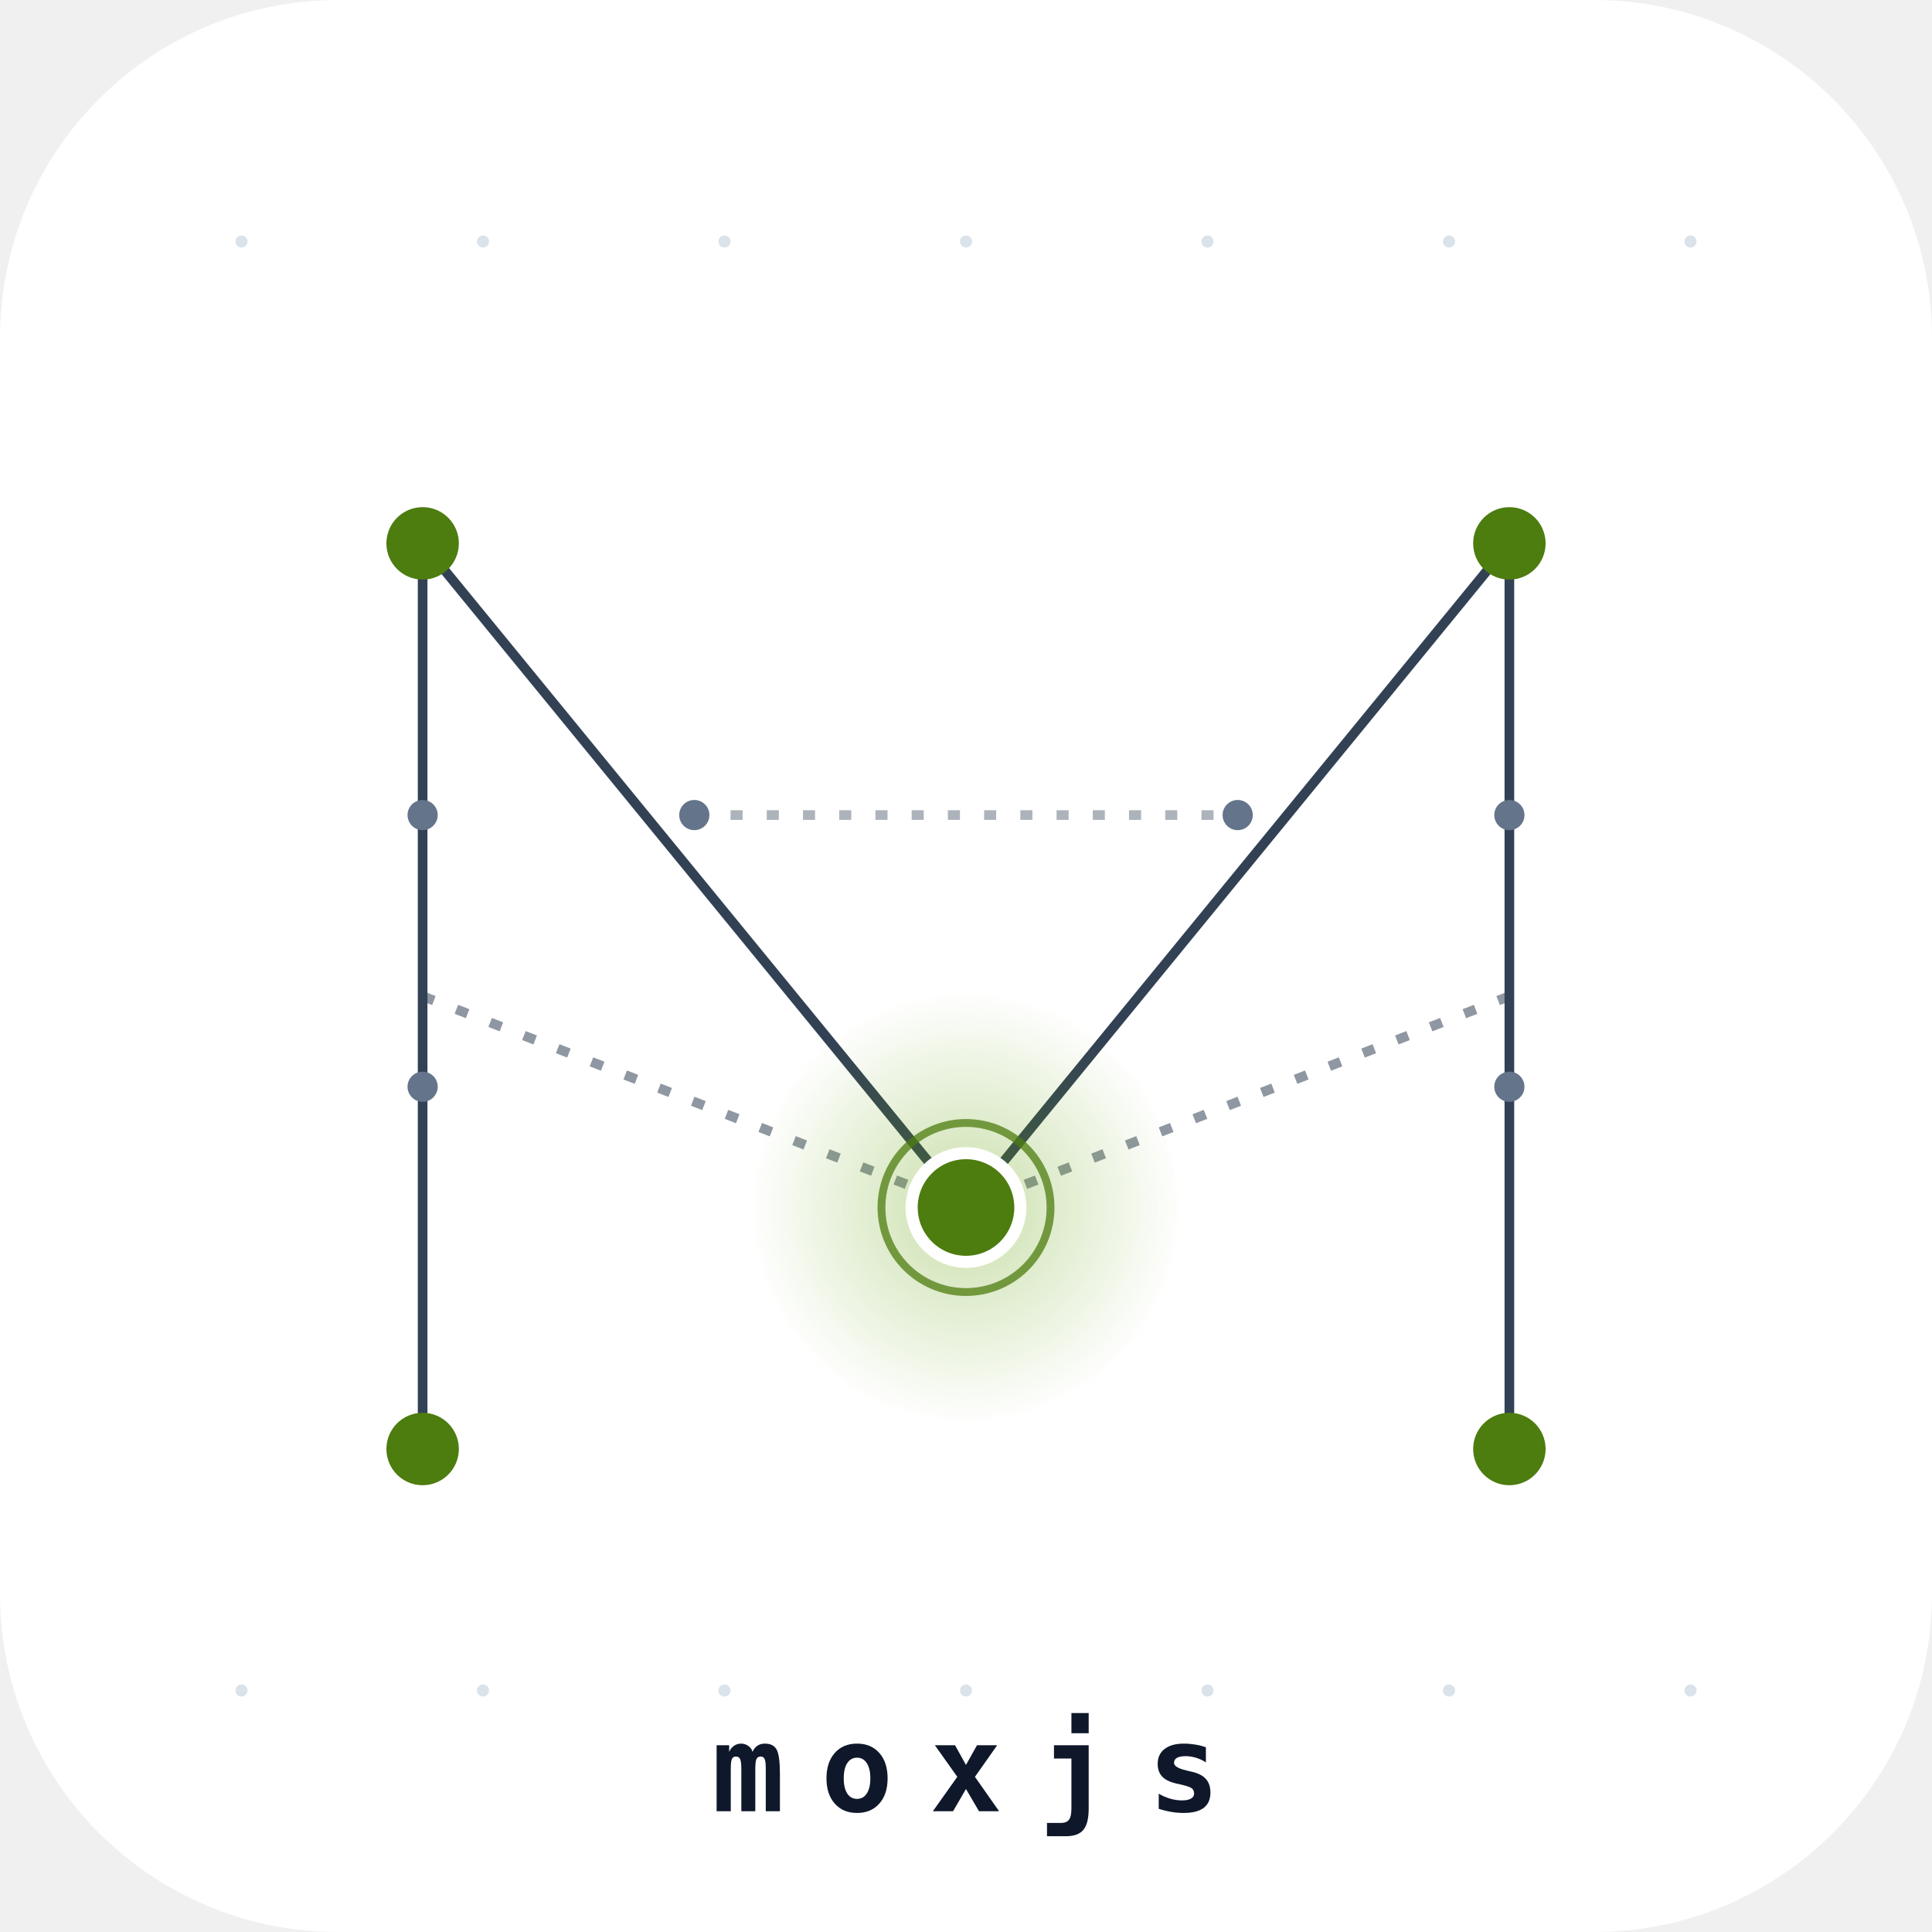
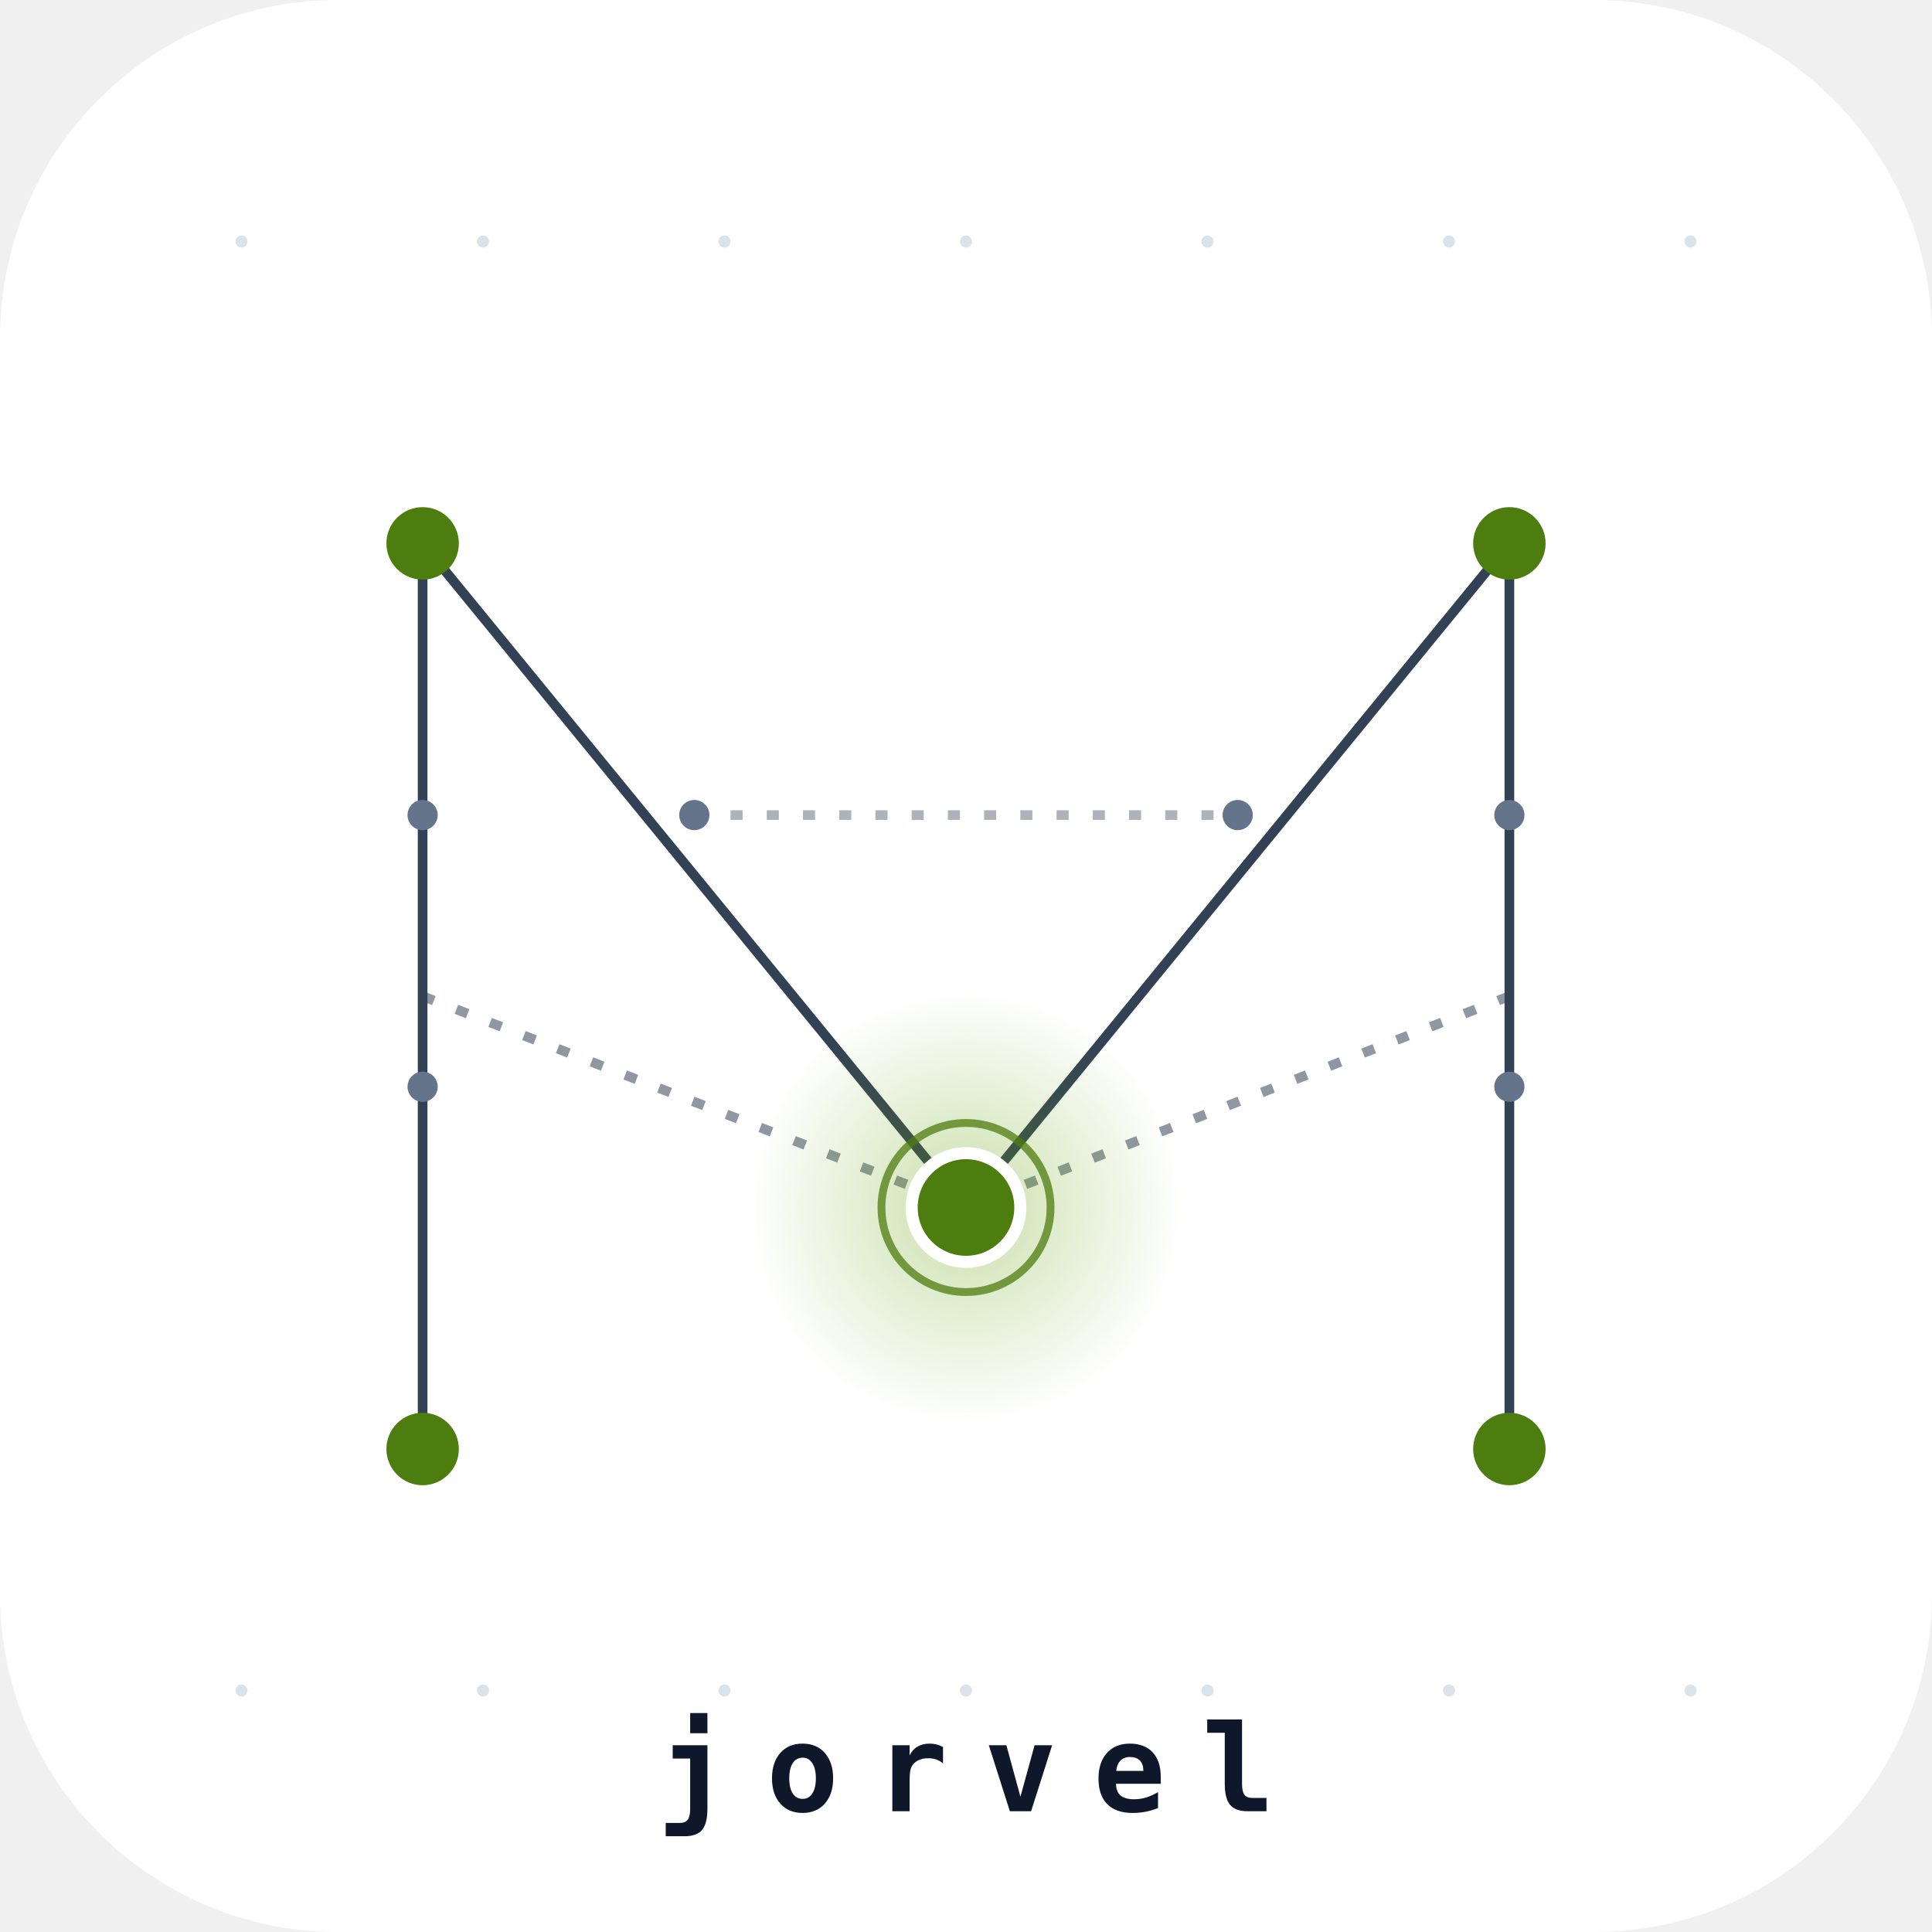
<svg xmlns="http://www.w3.org/2000/svg" viewBox="0 0 320 320" width="320" height="320">
  <defs>
    <radialGradient id="hubGlowLight" cx="0.5" cy="0.5" r="0.5">
      <stop offset="0%" stop-color="#65a30d" stop-opacity="0.35" />
      <stop offset="100%" stop-color="#65a30d" stop-opacity="0" />
    </radialGradient>
  </defs>
  <rect width="320" height="320" rx="56" fill="#ffffff" />
  <g fill="#cbd5e1" opacity="0.7">
    <circle cx="40" cy="40" r="1" />
    <circle cx="80" cy="40" r="1" />
    <circle cx="120" cy="40" r="1" />
    <circle cx="160" cy="40" r="1" />
    <circle cx="200" cy="40" r="1" />
    <circle cx="240" cy="40" r="1" />
    <circle cx="280" cy="40" r="1" />
    <circle cx="40" cy="280" r="1" />
    <circle cx="80" cy="280" r="1" />
    <circle cx="120" cy="280" r="1" />
    <circle cx="160" cy="280" r="1" />
    <circle cx="200" cy="280" r="1" />
    <circle cx="240" cy="280" r="1" />
    <circle cx="280" cy="280" r="1" />
  </g>
  <g stroke="#334155" stroke-width="1.6" fill="none">
    <line x1="70" y1="240" x2="70" y2="90" />
    <line x1="70" y1="90" x2="160" y2="200" />
    <line x1="160" y1="200" x2="250" y2="90" />
    <line x1="250" y1="90" x2="250" y2="240" />
    <line x1="70" y1="165" x2="160" y2="200" stroke-dasharray="2 4" opacity="0.55" />
    <line x1="250" y1="165" x2="160" y2="200" stroke-dasharray="2 4" opacity="0.55" />
    <line x1="115" y1="135" x2="205" y2="135" stroke-dasharray="2 4" opacity="0.4" />
  </g>
  <circle cx="160" cy="200" r="36" fill="url(#hubGlowLight)" />
  <g fill="#4d7c0f">
    <circle cx="70" cy="90" r="6" />
    <circle cx="250" cy="90" r="6" />
    <circle cx="70" cy="240" r="6" />
    <circle cx="250" cy="240" r="6" />
    <circle cx="160" cy="200" r="9" />
  </g>
  <circle cx="160" cy="200" r="9" fill="none" stroke="#ffffff" stroke-width="2" />
  <circle cx="160" cy="200" r="14" fill="none" stroke="#4d7c0f" stroke-width="1.3" opacity="0.75" />
  <g fill="#64748b">
    <circle cx="70" cy="135" r="2.5" />
    <circle cx="70" cy="180" r="2.5" />
    <circle cx="115" cy="135" r="2.5" />
    <circle cx="205" cy="135" r="2.5" />
    <circle cx="250" cy="135" r="2.5" />
    <circle cx="250" cy="180" r="2.5" />
  </g>
-   <text x="160" y="300" text-anchor="middle" font-family="ui-monospace, 'JetBrains Mono', Menlo, monospace" font-size="20" font-weight="600" fill="#0f172a" letter-spacing="6">moxjs</text>
+   <text x="160" y="300" text-anchor="middle" font-family="ui-monospace, 'JetBrains Mono', Menlo, monospace" font-size="20" font-weight="600" fill="#0f172a" letter-spacing="6">jorvel</text>
</svg>
